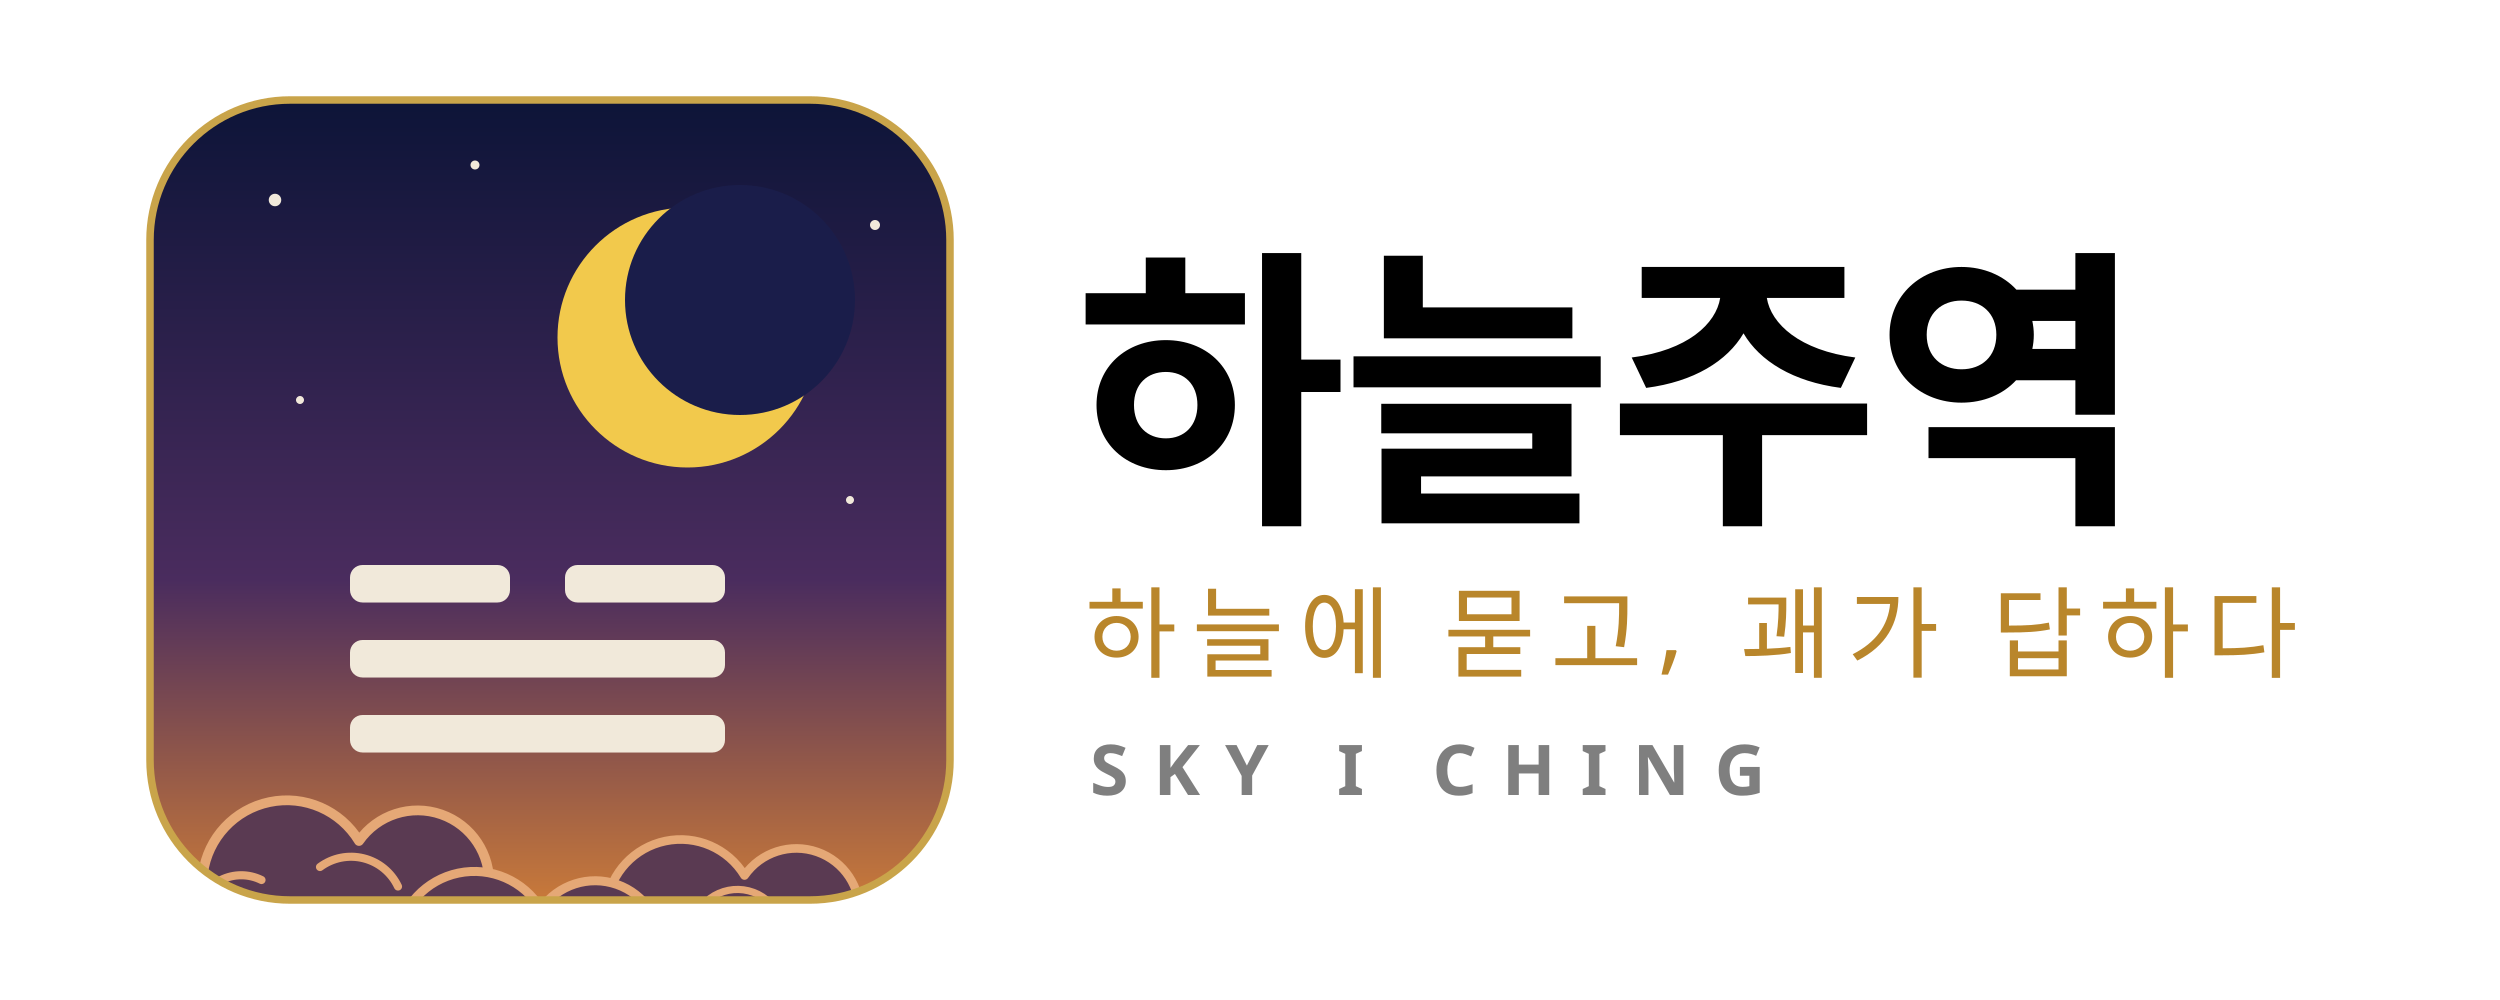
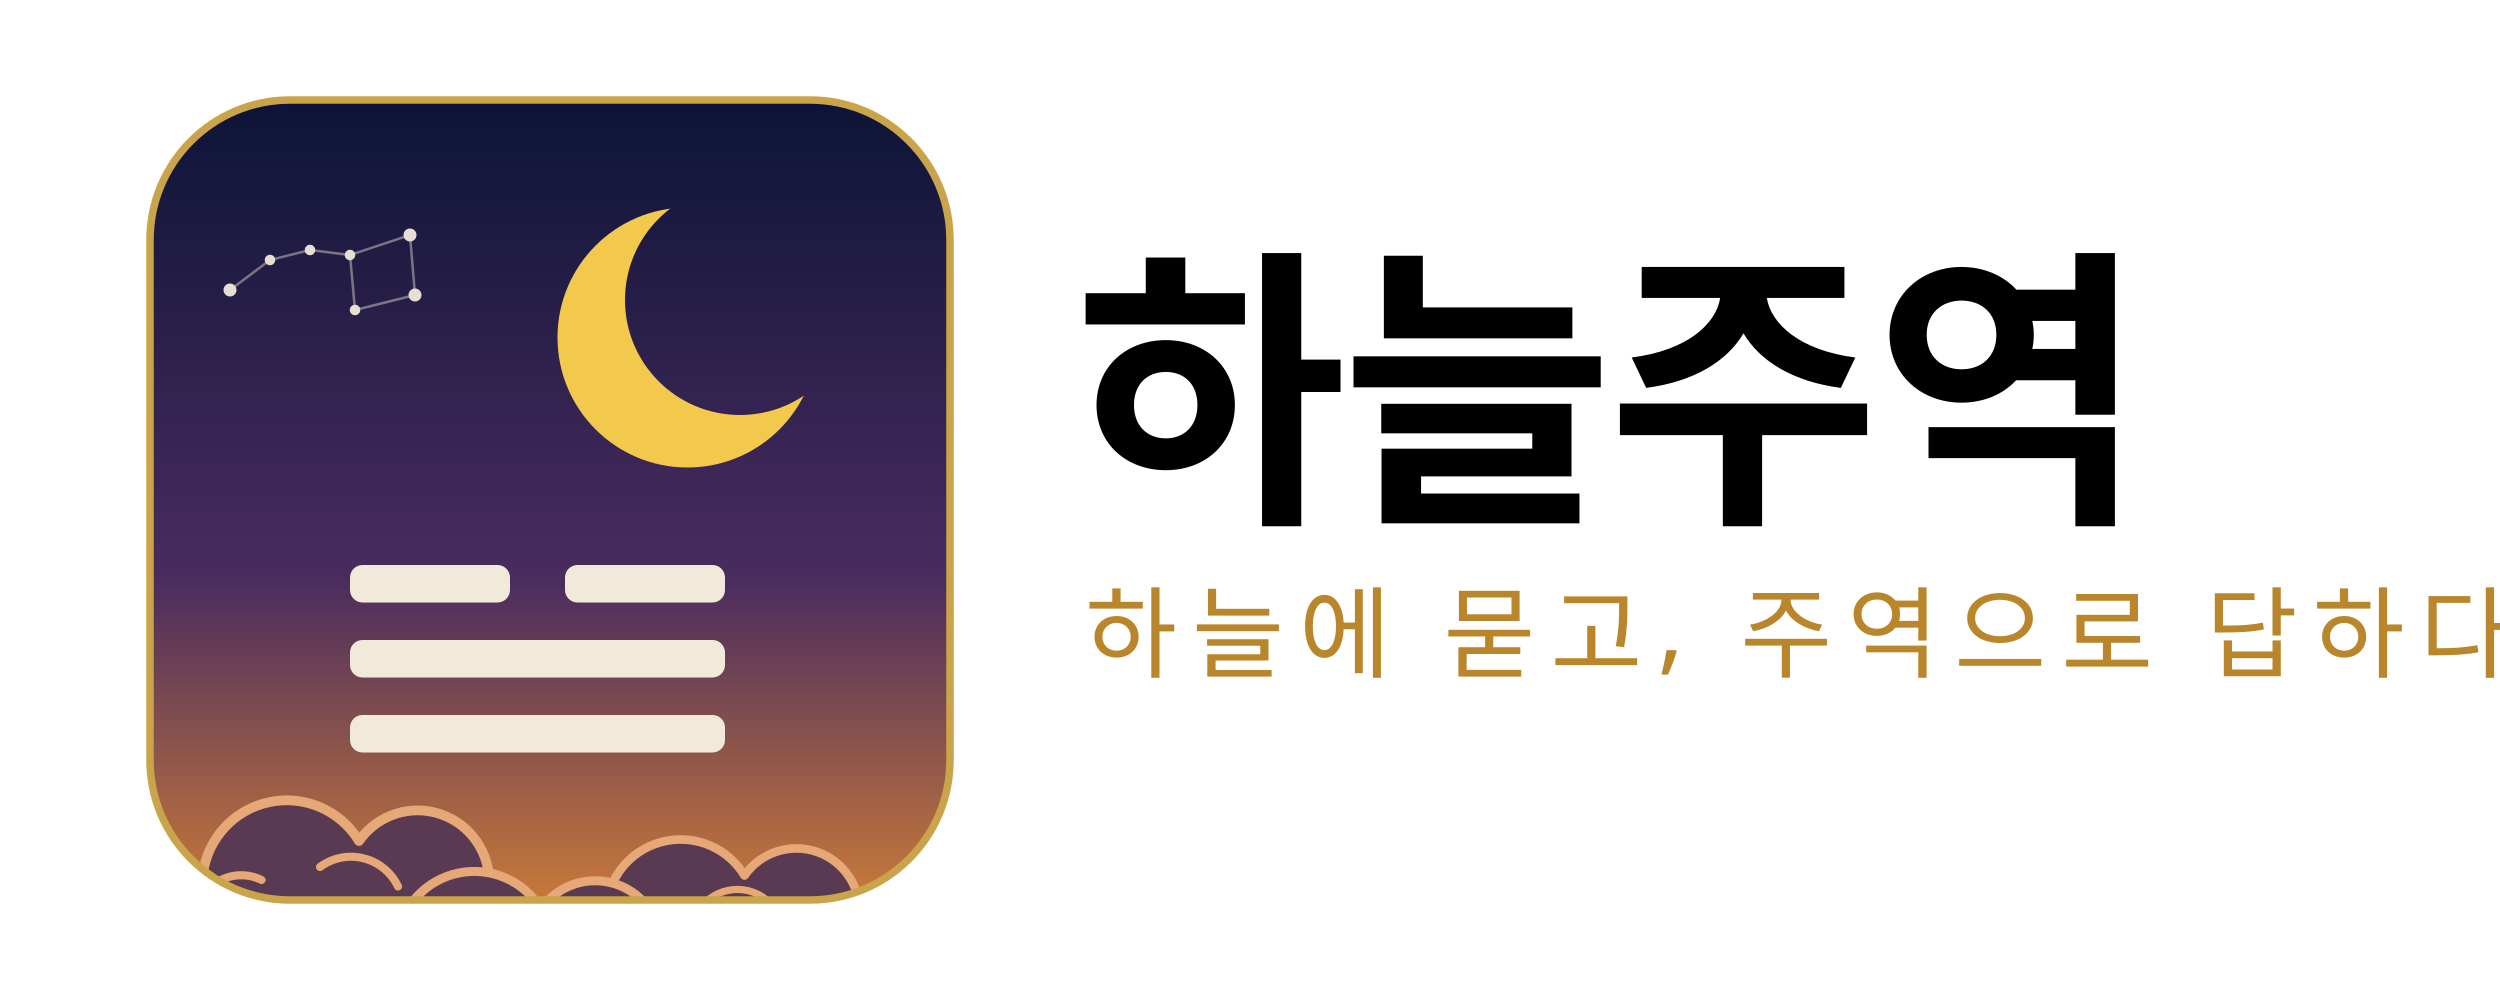
<svg xmlns="http://www.w3.org/2000/svg" viewBox="0 0 1000 400">
  <defs>
-     <linearGradient id="g" x1="0" y1="0" x2="0" y2="1">
+     <linearGradient id="g" gradientUnits="userSpaceOnUse" x1="0" y1="40" x2="0" y2="360">
      <stop offset="0" stop-color="#0d1438" />
      <stop offset="0.6" stop-color="#4a2c5e" />
      <stop offset="1" stop-color="#c8793a" />
    </linearGradient>
    <clipPath id="box">
      <rect x="60" y="40" width="320" height="320" rx="56" />
    </clipPath>
    <g id="mc" fill="#5a3a52" stroke="#e5a876" stroke-width="3" stroke-linejoin="round">
      <path d="M0 60 a20 20 0 0 1 24-22 a26 26 0 0 1 48-10 a22 22 0 0 1 40 14 a18 18 0 0 1 8 18 H0z" />
      <path d="M22 50 a14 14 0 0 1 20-10 M60 36 a16 16 0 0 1 24 6 M96 48 a12 12 0 0 1 16 6" fill="none" stroke="#e5a876" stroke-width="2.5" stroke-linecap="round" />
    </g>
  </defs>
  <g clip-path="url(#box)">
    <rect x="60" y="40" width="320" height="320" fill="url(#g)" />
-     <g fill="#f1e9da">
-       <circle cx="110" cy="80" r="2.5" />
-       <circle cx="190" cy="66" r="1.8" />
-       <circle cx="350" cy="90" r="2" />
-       <circle cx="120" cy="160" r="1.6" />
-       <circle cx="340" cy="200" r="1.6" />
+     <g opacity="0.95">
+       <polyline points="92,116 108,104 124,100 140,102 164,94 166,118 142,124 140,102" fill="none" stroke="#f1e9da" stroke-width="1" opacity="0.45" />
+       <g fill="#f1e9da">
+         <circle cx="92" cy="116" r="2.6" />
+         <circle cx="108" cy="104" r="2.1" />
+         <circle cx="124" cy="100" r="2.1" />
+         <circle cx="140" cy="102" r="2.1" />
+         <circle cx="164" cy="94" r="2.6" />
+         <circle cx="166" cy="118" r="2.6" />
+         <circle cx="142" cy="124" r="2.1" />
+       </g>
    </g>
    <circle cx="275" cy="135" r="52" fill="#f2c94c" />
-     <circle cx="296" cy="120" r="46" fill="#1a1d4a" />
+     <circle cx="296" cy="120" r="46" fill="url(#g)" />
    <g fill="#f1e9da">
      <rect x="140" y="226" width="64" height="15" rx="5" />
      <rect x="226" y="226" width="64" height="15" rx="5" />
      <rect x="140" y="256" width="150" height="15" rx="5" />
      <rect x="140" y="286" width="150" height="15" rx="5" />
    </g>
    <use href="#mc" transform="translate(50 300) scale(1.3)" />
    <use href="#mc" transform="translate(215 318) scale(1.15)" />
    <use href="#mc" transform="translate(130 330) scale(1.2)" />
  </g>
  <rect x="60" y="40" width="320" height="320" rx="56" fill="none" stroke="#c9a44a" stroke-width="3" />
  <text x="430" y="200" font-family="&quot;Pretendard&quot;,&quot;Apple SD Gothic Neo&quot;,&quot;Noto Sans KR&quot;,sans-serif" font-weight="800" font-size="118" fill="currentColor" letter-spacing="-2">하늘주역</text>
-   <text x="434" y="268" font-family="&quot;Pretendard&quot;,&quot;Apple SD Gothic Neo&quot;,&quot;Noto Sans KR&quot;,sans-serif" font-weight="500" font-size="40" fill="#b9862b" letter-spacing="6">하늘에 묻고, 괘가 답하다</text>
-   <text x="436" y="318" font-family="&quot;Pretendard&quot;,&quot;Apple SD Gothic Neo&quot;,&quot;Noto Sans KR&quot;,sans-serif" font-weight="600" font-size="28" fill="currentColor" opacity="0.5" letter-spacing="10">SKY I CHING</text>
+   <text x="434" y="268" font-family="&quot;Pretendard&quot;,&quot;Apple SD Gothic Neo&quot;,&quot;Noto Sans KR&quot;,sans-serif" font-weight="500" font-size="40" fill="#b9862b" letter-spacing="6">하늘에 묻고, 주역으로 답하다</text>
</svg>
